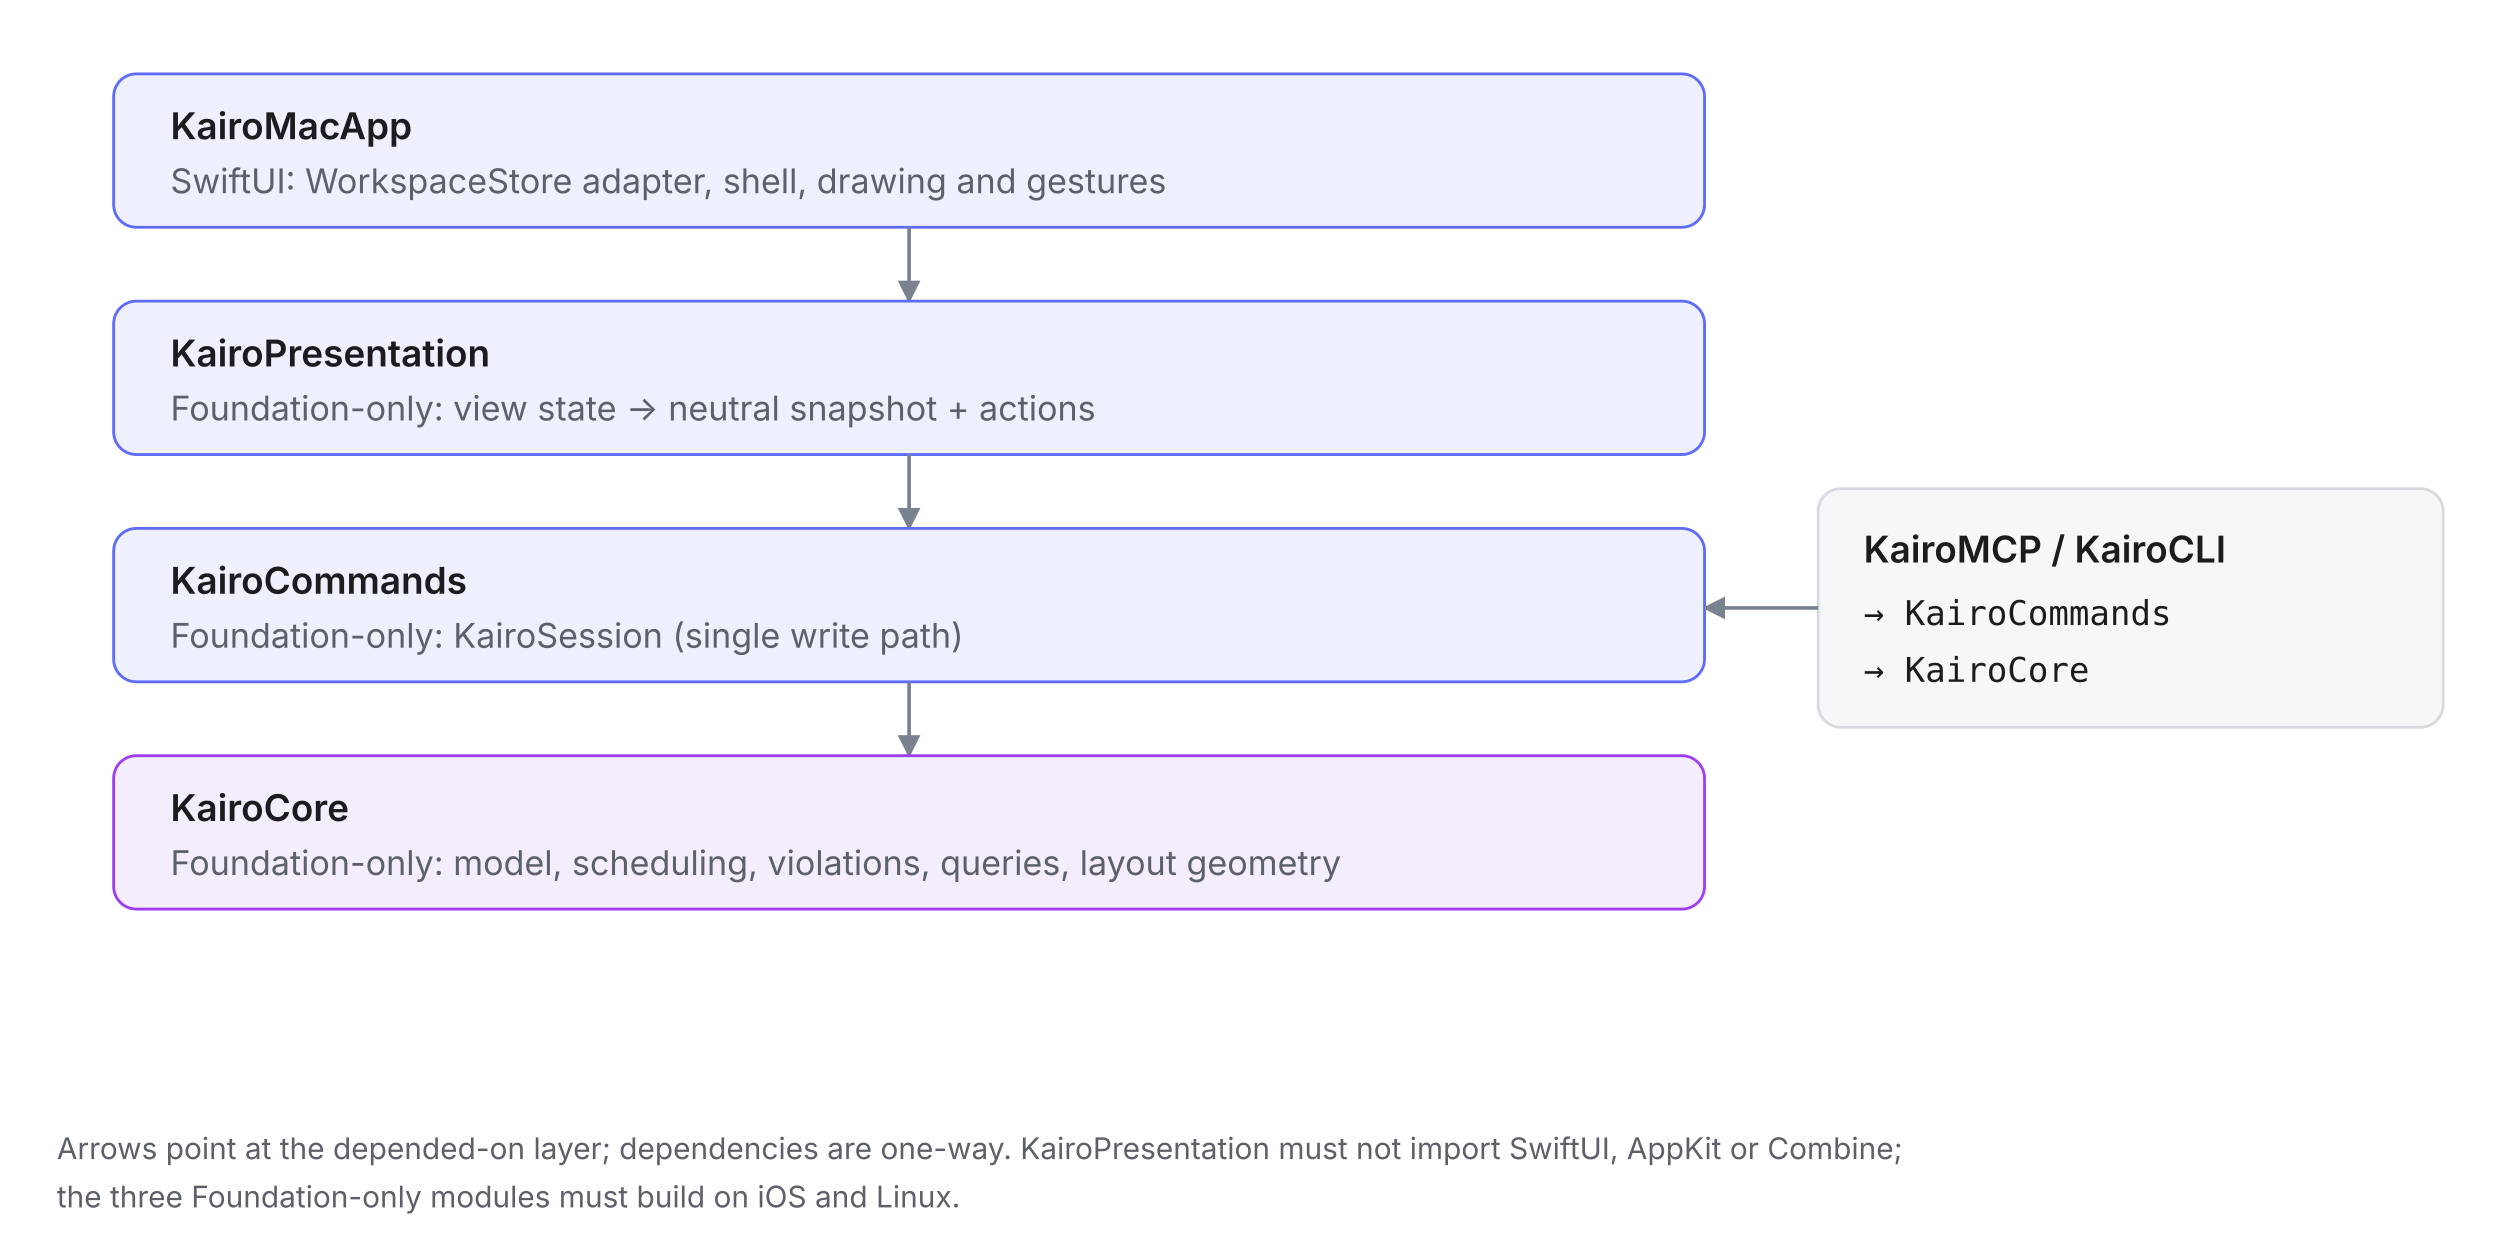
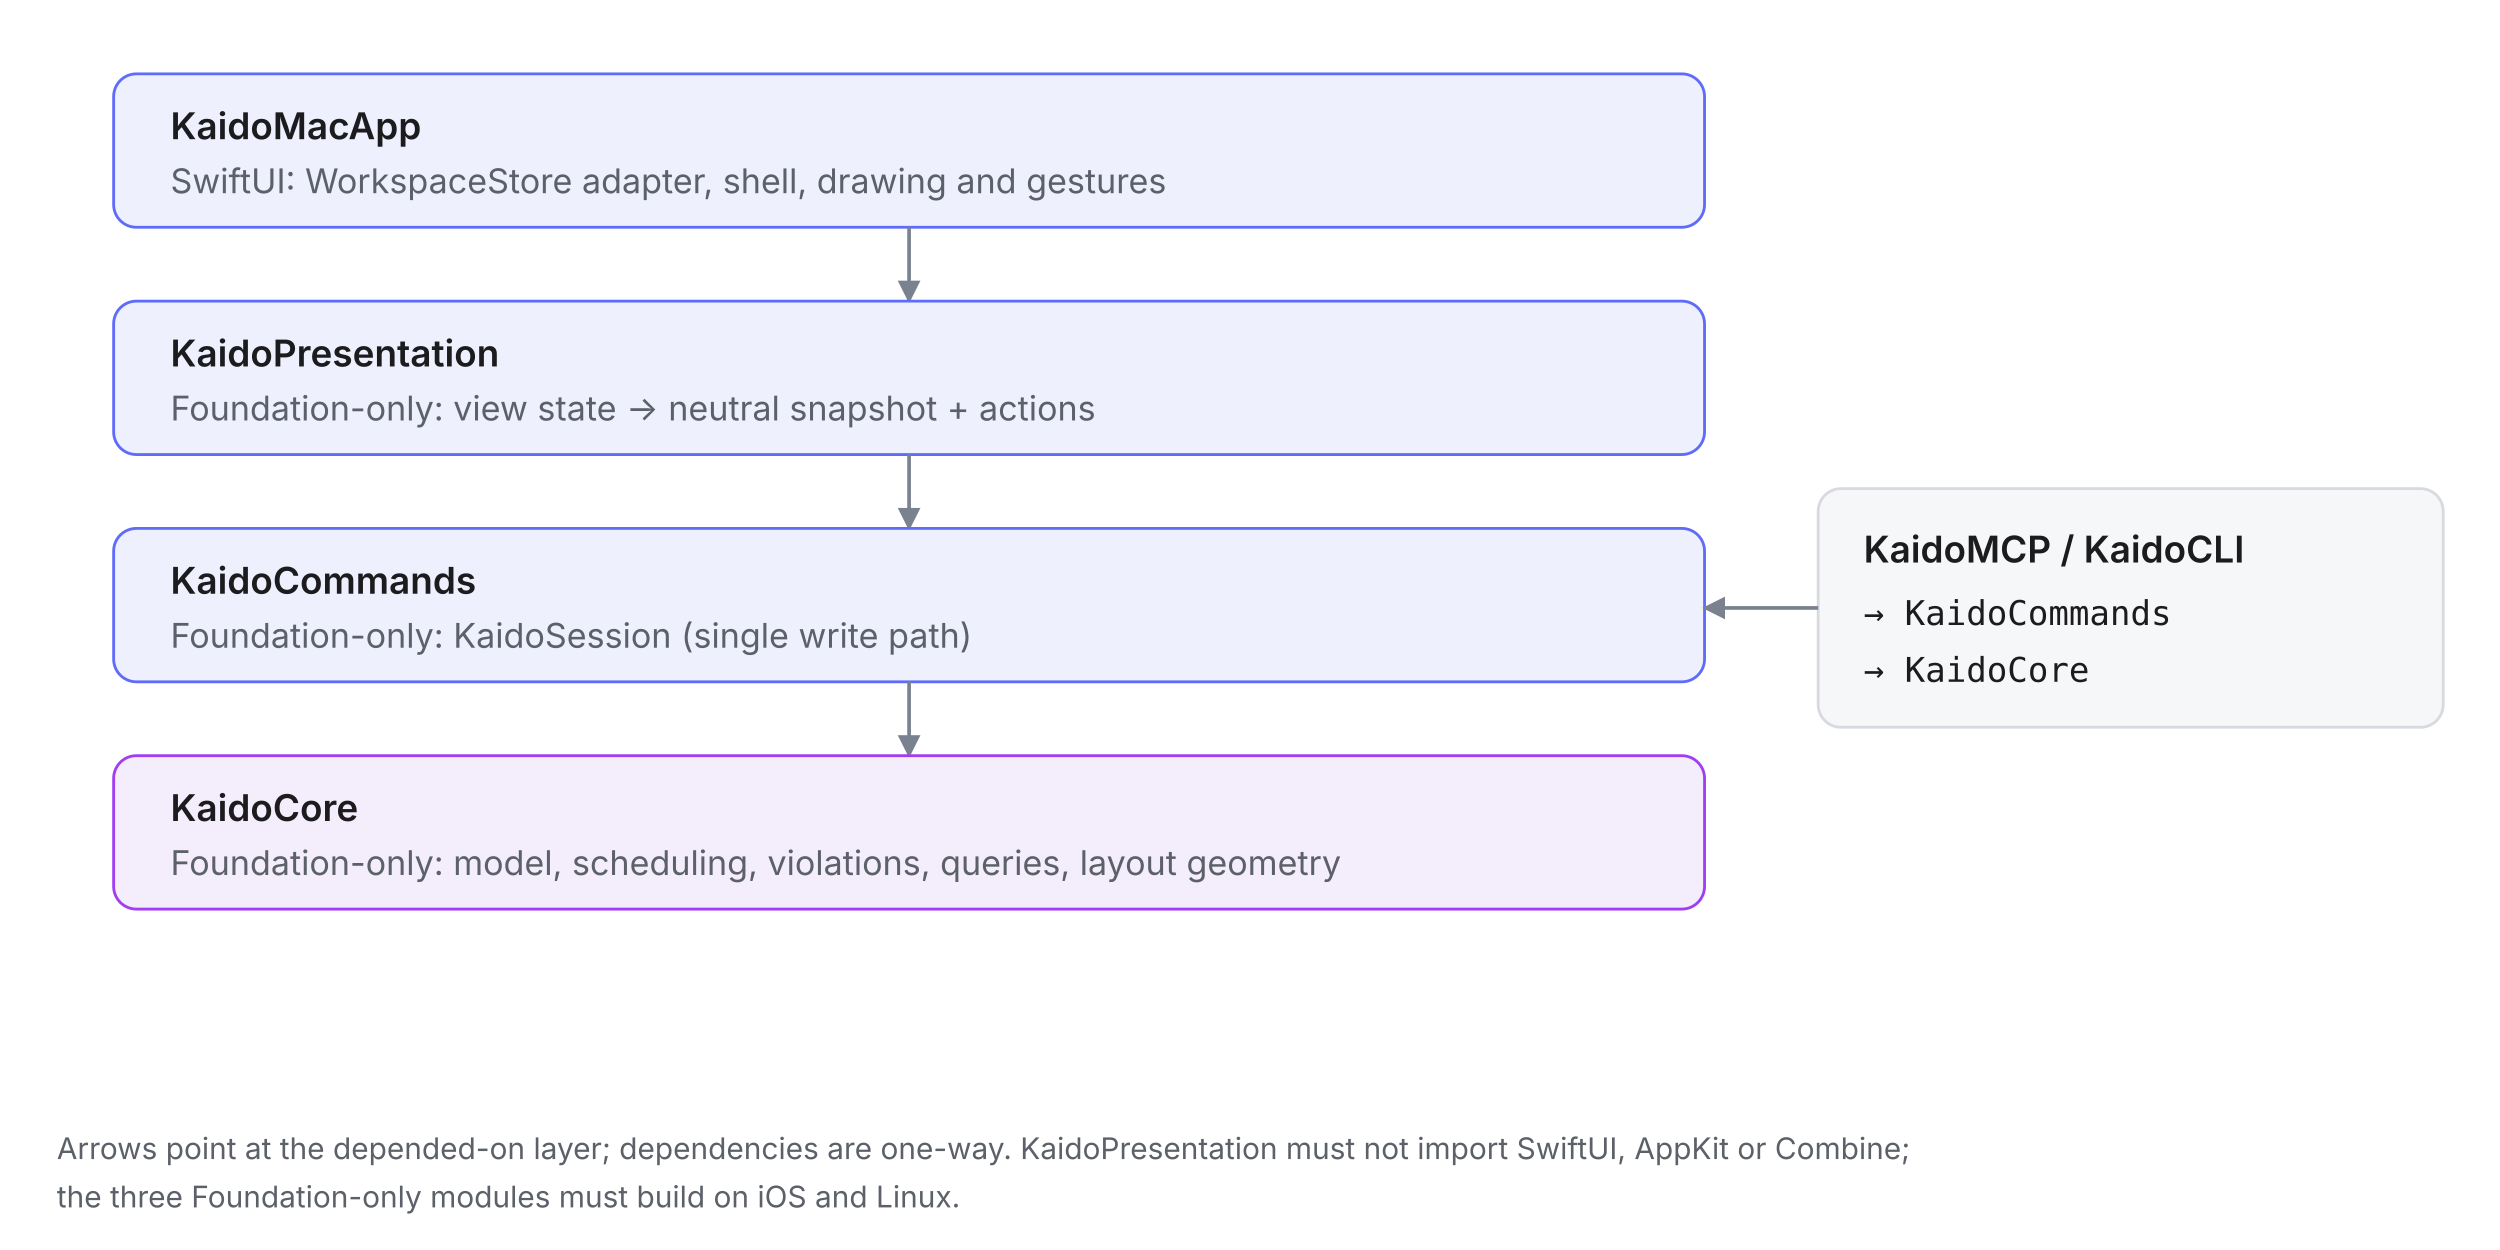
- <svg xmlns="http://www.w3.org/2000/svg" viewBox="0 0 880 440" width="880" height="440" role="img" aria-labelledby="kairo-fig-title kairo-fig-desc">
+ <svg xmlns="http://www.w3.org/2000/svg" viewBox="0 0 880 440" width="880" height="440" role="img" aria-labelledby="kaido-fig-title kaido-fig-desc">
  <style>
    .canvas { fill: #FFFFFF; }
    .panel { fill: #FFFFFF; stroke: #D8DAE0; stroke-width: 1; }
    .soft { fill: #F6F7F9; stroke: #D8DAE0; stroke-width: 1; }
    .accent { fill: #EEF0FE; stroke: #5F6CF8; stroke-width: 1; }
    .core { fill: #F4EEFC; stroke: #A13EF2; stroke-width: 1; }
    .line { stroke: #7A8290; stroke-width: 1.3; fill: none; }
    .tree { stroke: #C3C7D0; stroke-width: 1; fill: none; }
    .t-title { font: 600 13px "SF Pro Text", -apple-system, "PingFang SC", "Hiragino Sans GB", "Microsoft YaHei", sans-serif; fill: #1C1C1E; }
    .t-sub { font: 400 12px "SF Pro Text", -apple-system, "PingFang SC", "Hiragino Sans GB", "Microsoft YaHei", sans-serif; fill: #5C6169; }
    .t-name { font: 600 12.5px "SF Mono", ui-monospace, Menlo, monospace; fill: #1C1C1E; }
    .t-mono { font: 400 12px "SF Mono", ui-monospace, Menlo, monospace; fill: #1C1C1E; }
    .t-band { font: 600 11px "SF Pro Text", -apple-system, "PingFang SC", "Hiragino Sans GB", "Microsoft YaHei", sans-serif; fill: #5C6169; letter-spacing: 0.4px; }
    .t-note { font: 400 10.5px "SF Pro Text", -apple-system, "PingFang SC", "Hiragino Sans GB", "Microsoft YaHei", sans-serif; fill: #5C6169; }
    .arrow-head { fill: #7A8290; }
    @media (prefers-color-scheme: dark) {
      .canvas { fill: #1C1C1E; }
      .panel { fill: #2C2C2E; stroke: #3A3A3C; }
      .soft { fill: #242426; stroke: #3A3A3C; }
      .accent { fill: #232640; stroke: #5F6CF8; }
      .core { fill: #2B2233; stroke: #A13EF2; }
      .line { stroke: #8B93A3; }
      .tree { stroke: #4A4A4E; }
      .t-title, .t-name, .t-mono { fill: #F2F2F7; }
      .t-sub, .t-band, .t-note { fill: #A6A6AD; }
      .arrow-head { fill: #8B93A3; }
    }
  </style>
  <defs>
-     <marker id="kairo-arrow" markerWidth="8" markerHeight="8" refX="7.2" refY="4" orient="auto" markerUnits="userSpaceOnUse">
+     <marker id="kaido-arrow" markerWidth="8" markerHeight="8" refX="7.2" refY="4" orient="auto" markerUnits="userSpaceOnUse">
      <path d="M0,0 L8,4 L0,8 Z" class="arrow-head" />
    </marker>
  </defs>
  <rect class="canvas" x="0" y="0" width="880" height="440" />
  <rect class="accent" x="40" y="26" width="560" height="54" rx="8" />
-   <text class="t-title" x="60" y="49">KairoMacApp</text>
+   <text class="t-title" x="60" y="49">KaidoMacApp</text>
  <text class="t-sub" x="60" y="68">SwiftUI: WorkspaceStore adapter, shell, drawing and gestures</text>
-   <path class="line" d="M320,80 L320,106" marker-end="url(#kairo-arrow)" />
+   <path class="line" d="M320,80 L320,106" marker-end="url(#kaido-arrow)" />
  <rect class="accent" x="40" y="106" width="560" height="54" rx="8" />
-   <text class="t-title" x="60" y="129">KairoPresentation</text>
+   <text class="t-title" x="60" y="129">KaidoPresentation</text>
  <text class="t-sub" x="60" y="148">Foundation-only: view state → neutral snapshot + actions</text>
-   <path class="line" d="M320,160 L320,186" marker-end="url(#kairo-arrow)" />
+   <path class="line" d="M320,160 L320,186" marker-end="url(#kaido-arrow)" />
  <rect class="accent" x="40" y="186" width="560" height="54" rx="8" />
-   <text class="t-title" x="60" y="209">KairoCommands</text>
-   <text class="t-sub" x="60" y="228">Foundation-only: KairoSession (single write path)</text>
-   <path class="line" d="M320,240 L320,266" marker-end="url(#kairo-arrow)" />
+   <text class="t-title" x="60" y="209">KaidoCommands</text>
+   <text class="t-sub" x="60" y="228">Foundation-only: KaidoSession (single write path)</text>
+   <path class="line" d="M320,240 L320,266" marker-end="url(#kaido-arrow)" />
  <rect class="core" x="40" y="266" width="560" height="54" rx="8" />
-   <text class="t-title" x="60" y="289">KairoCore</text>
+   <text class="t-title" x="60" y="289">KaidoCore</text>
  <text class="t-sub" x="60" y="308">Foundation-only: model, scheduling, violations, queries, layout geometry</text>
  <rect class="soft" x="640" y="172" width="220" height="84" rx="8" />
-   <text class="t-title" x="656" y="198">KairoMCP / KairoCLI</text>
-   <text class="t-mono" x="656" y="220">→ KairoCommands</text>
-   <text class="t-mono" x="656" y="240">→ KairoCore</text>
-   <path class="line" d="M640,214 L600,214" marker-end="url(#kairo-arrow)" />
-   <text class="t-note" x="20" y="408">Arrows point at the depended-on layer; dependencies are one-way. KairoPresentation must not import SwiftUI, AppKit or Combine;</text>
+   <text class="t-title" x="656" y="198">KaidoMCP / KaidoCLI</text>
+   <text class="t-mono" x="656" y="220">→ KaidoCommands</text>
+   <text class="t-mono" x="656" y="240">→ KaidoCore</text>
+   <path class="line" d="M640,214 L600,214" marker-end="url(#kaido-arrow)" />
+   <text class="t-note" x="20" y="408">Arrows point at the depended-on layer; dependencies are one-way. KaidoPresentation must not import SwiftUI, AppKit or Combine;</text>
  <text class="t-note" x="20" y="425">the three Foundation-only modules must build on iOS and Linux.</text>
</svg>
